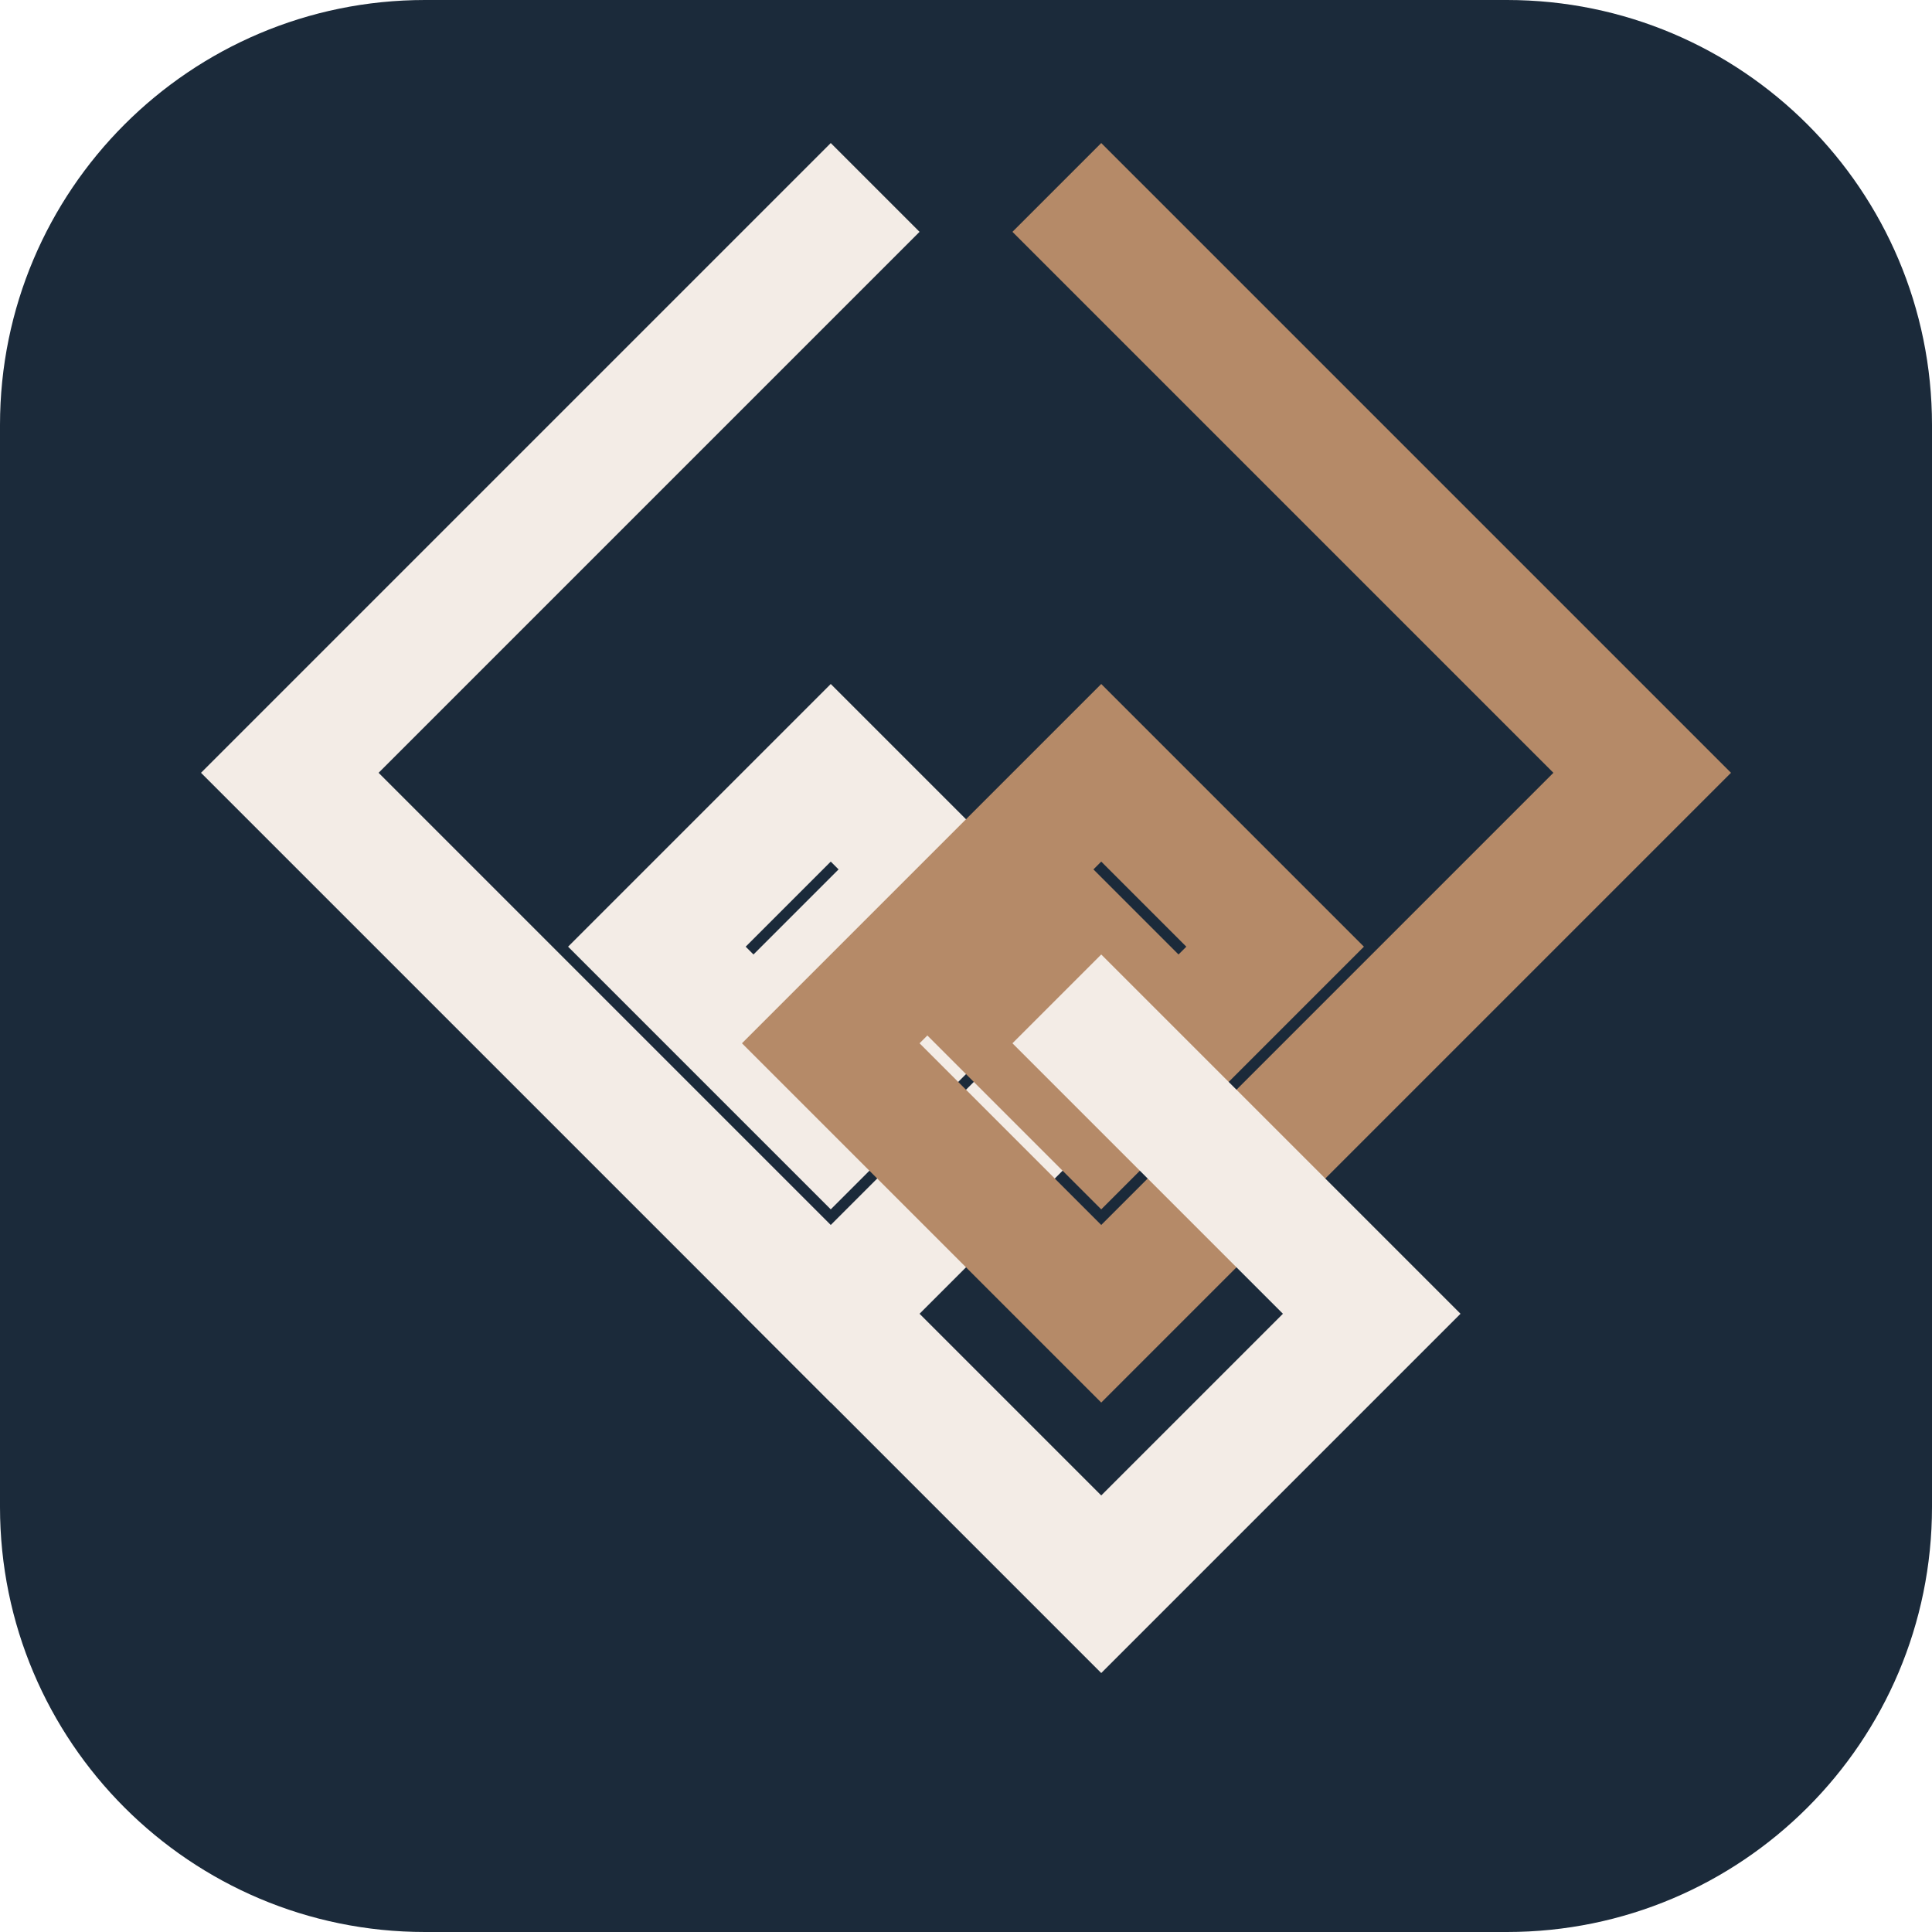
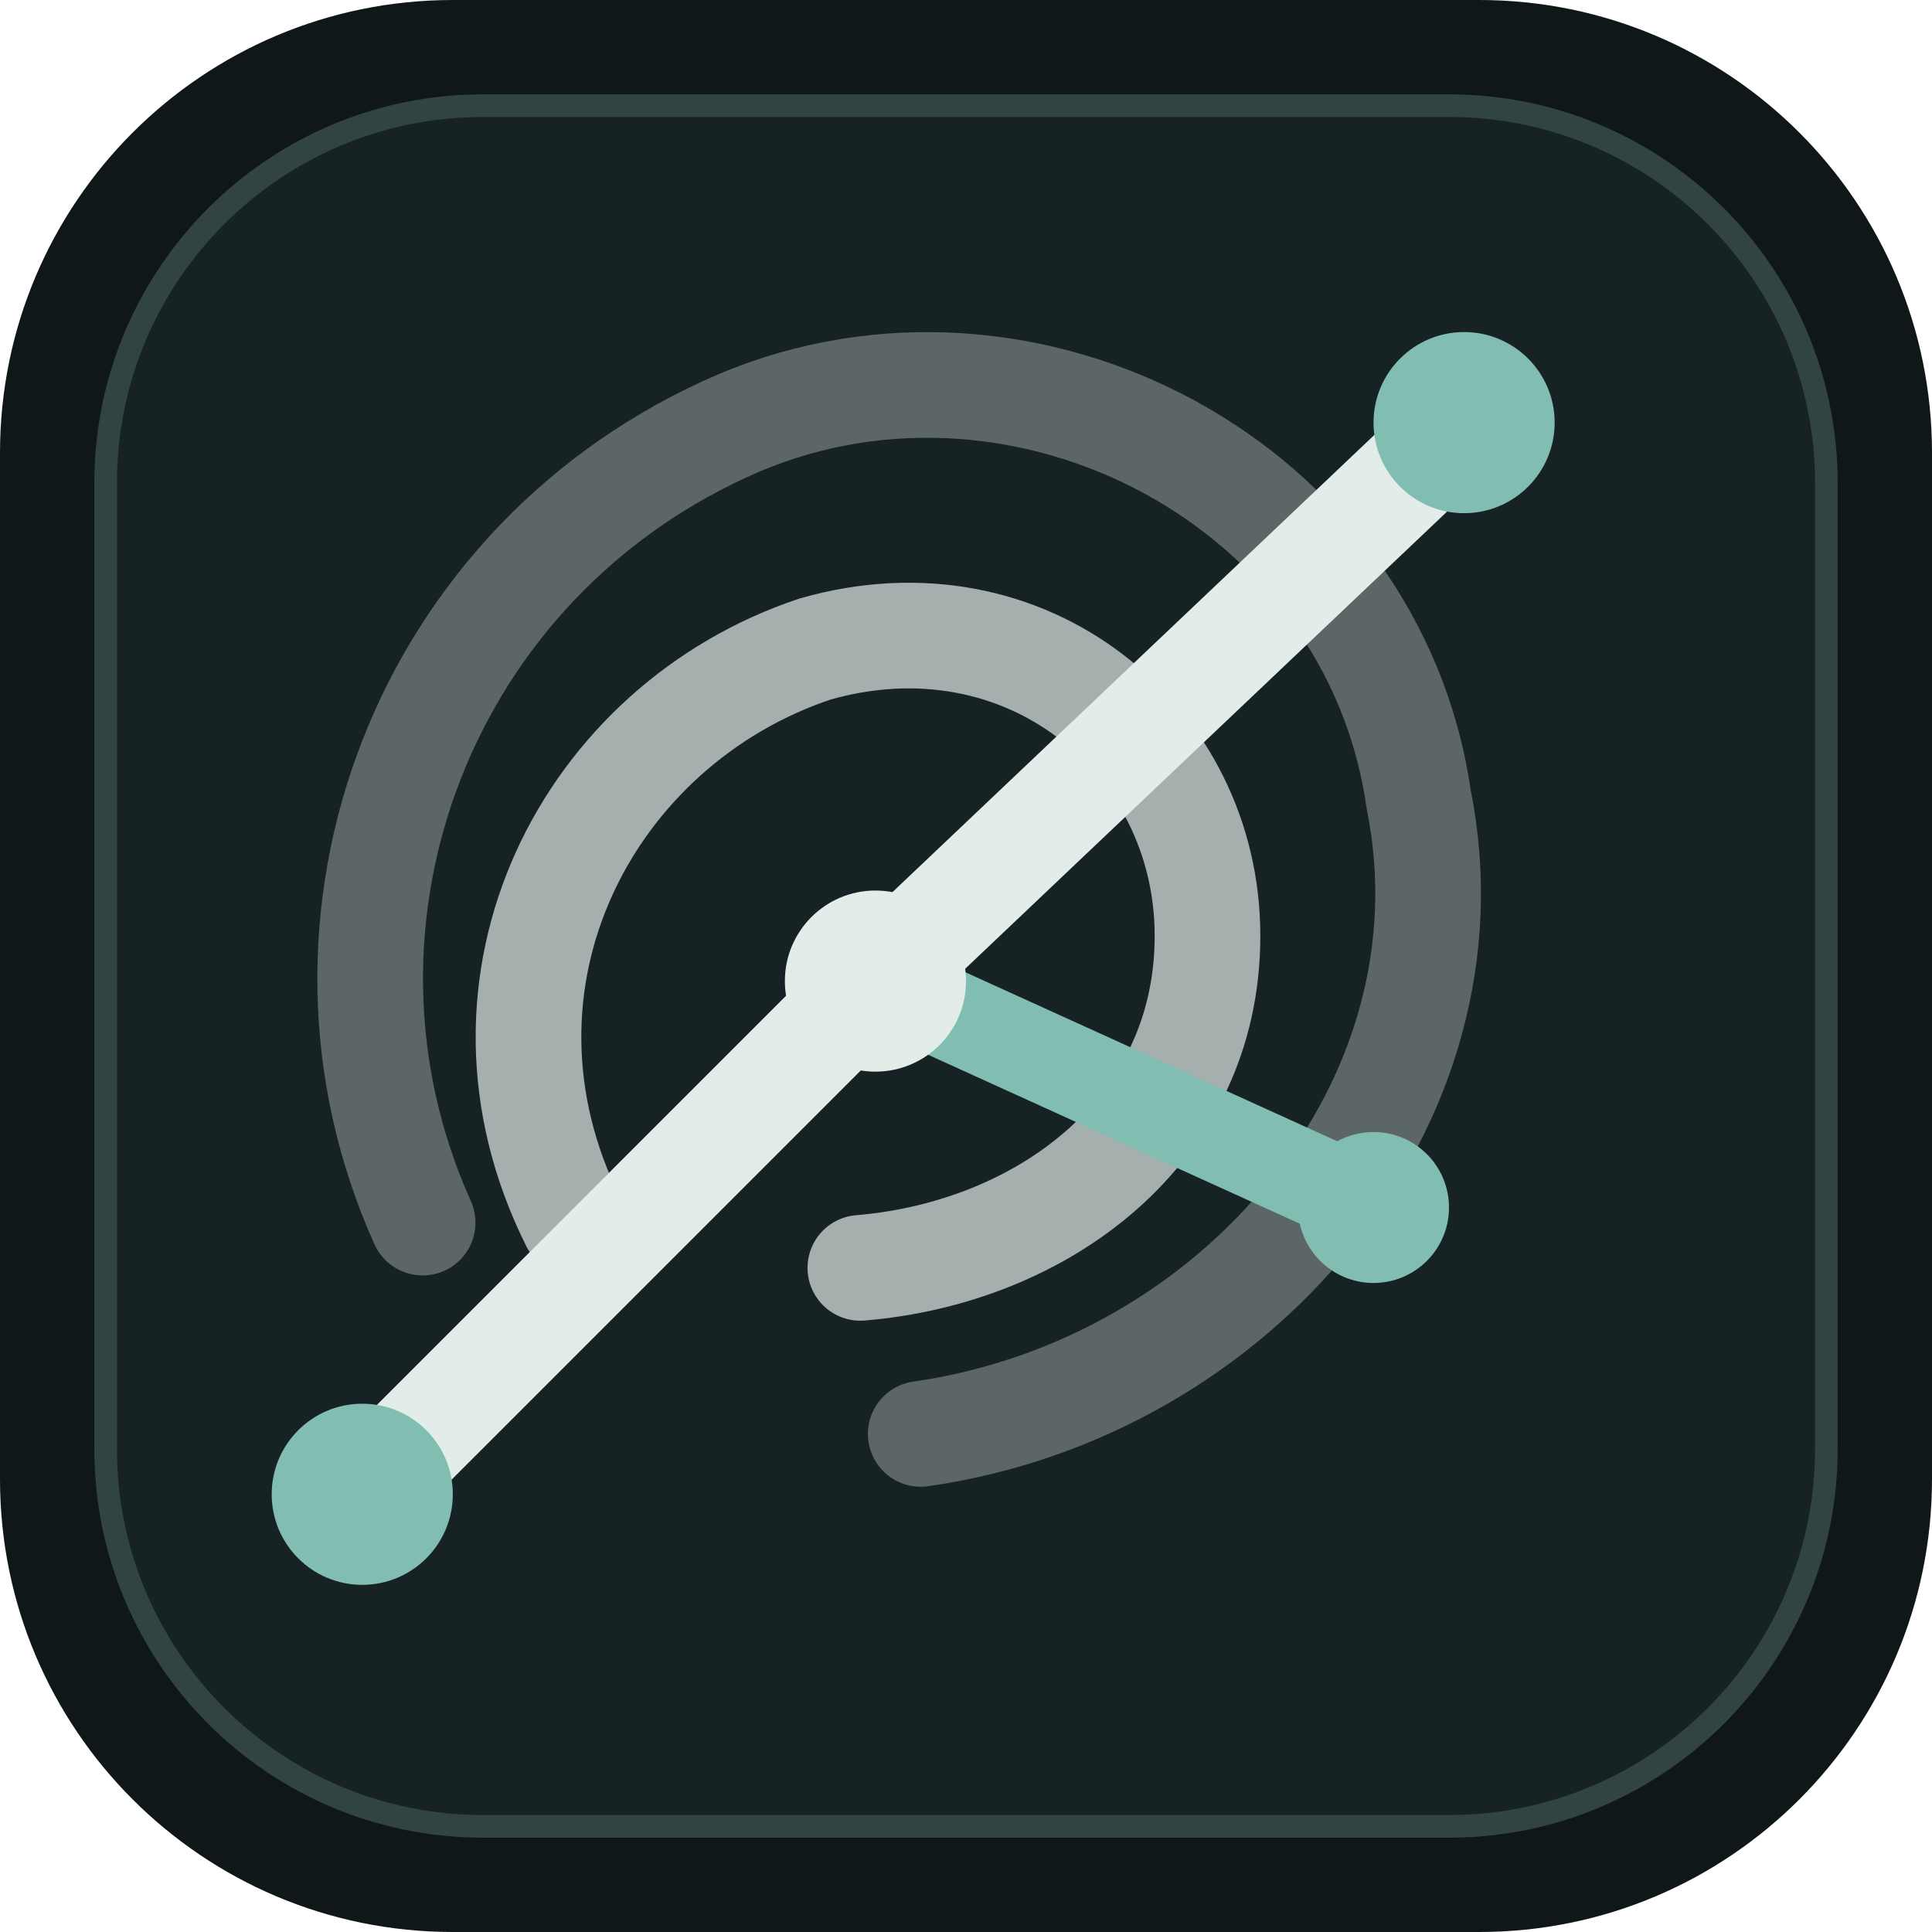
- <svg xmlns="http://www.w3.org/2000/svg" viewBox="0 0 100 100" role="img" aria-label="نشان صحرا">
-   <rect width="100" height="100" rx="22" fill="#1B2A3A" />
-   <path d="M43 12 15 40 43 68 57 54 43 40 34 49 43 58 48 53 44 49 43 50" stroke="#F3ECE6" stroke-width="6.5" stroke-linejoin="miter" stroke-linecap="square" fill="none" />
-   <path d="M57 12 85 40 57 68 43 54 57 40 66 49 57 58 52 53 56 49 57 50" stroke="#B58A68" stroke-width="6.5" stroke-linejoin="miter" stroke-linecap="square" fill="none" />
-   <path d="M43 68 57 82 71 68 57 54" stroke="#F3ECE6" stroke-width="6.5" stroke-linejoin="miter" stroke-linecap="square" fill="none" />
+ <svg xmlns="http://www.w3.org/2000/svg" viewBox="0 0 128 128" role="img" aria-label="مدار">
+   <rect width="128" height="128" rx="30" fill="#101719" />
+   <rect x="7" y="7" width="114" height="114" rx="25" fill="#172224" stroke="#314442" stroke-width="1.5" />
+   <g fill="none" stroke-linecap="round">
+     <path d="M28 81C19 61 28 37 49 28C68 20 91 32 94 53C98 73 82 92 61 95" stroke="#E2ECE8" stroke-opacity=".34" stroke-width="7" />
+     <path d="M38 81C30 65 39 48 54 43C68 39 80 49 80 62C80 75 69 83 57 84" stroke="#E2ECE8" stroke-opacity=".7" stroke-width="7" />
+     <path d="M24 99 58 65 97 28" stroke="#E2ECE8" stroke-width="7" />
+     <path d="M58 65 91 80" stroke="#82BDB1" stroke-width="6" />
+   </g>
+   <g fill="#82BDB1">
+     <circle cx="24" cy="99" r="6" />
+     <circle cx="97" cy="28" r="6" />
+     <circle cx="91" cy="80" r="5" />
+   </g>
+   <circle cx="58" cy="65" r="6" fill="#E2ECE8" />
</svg>
